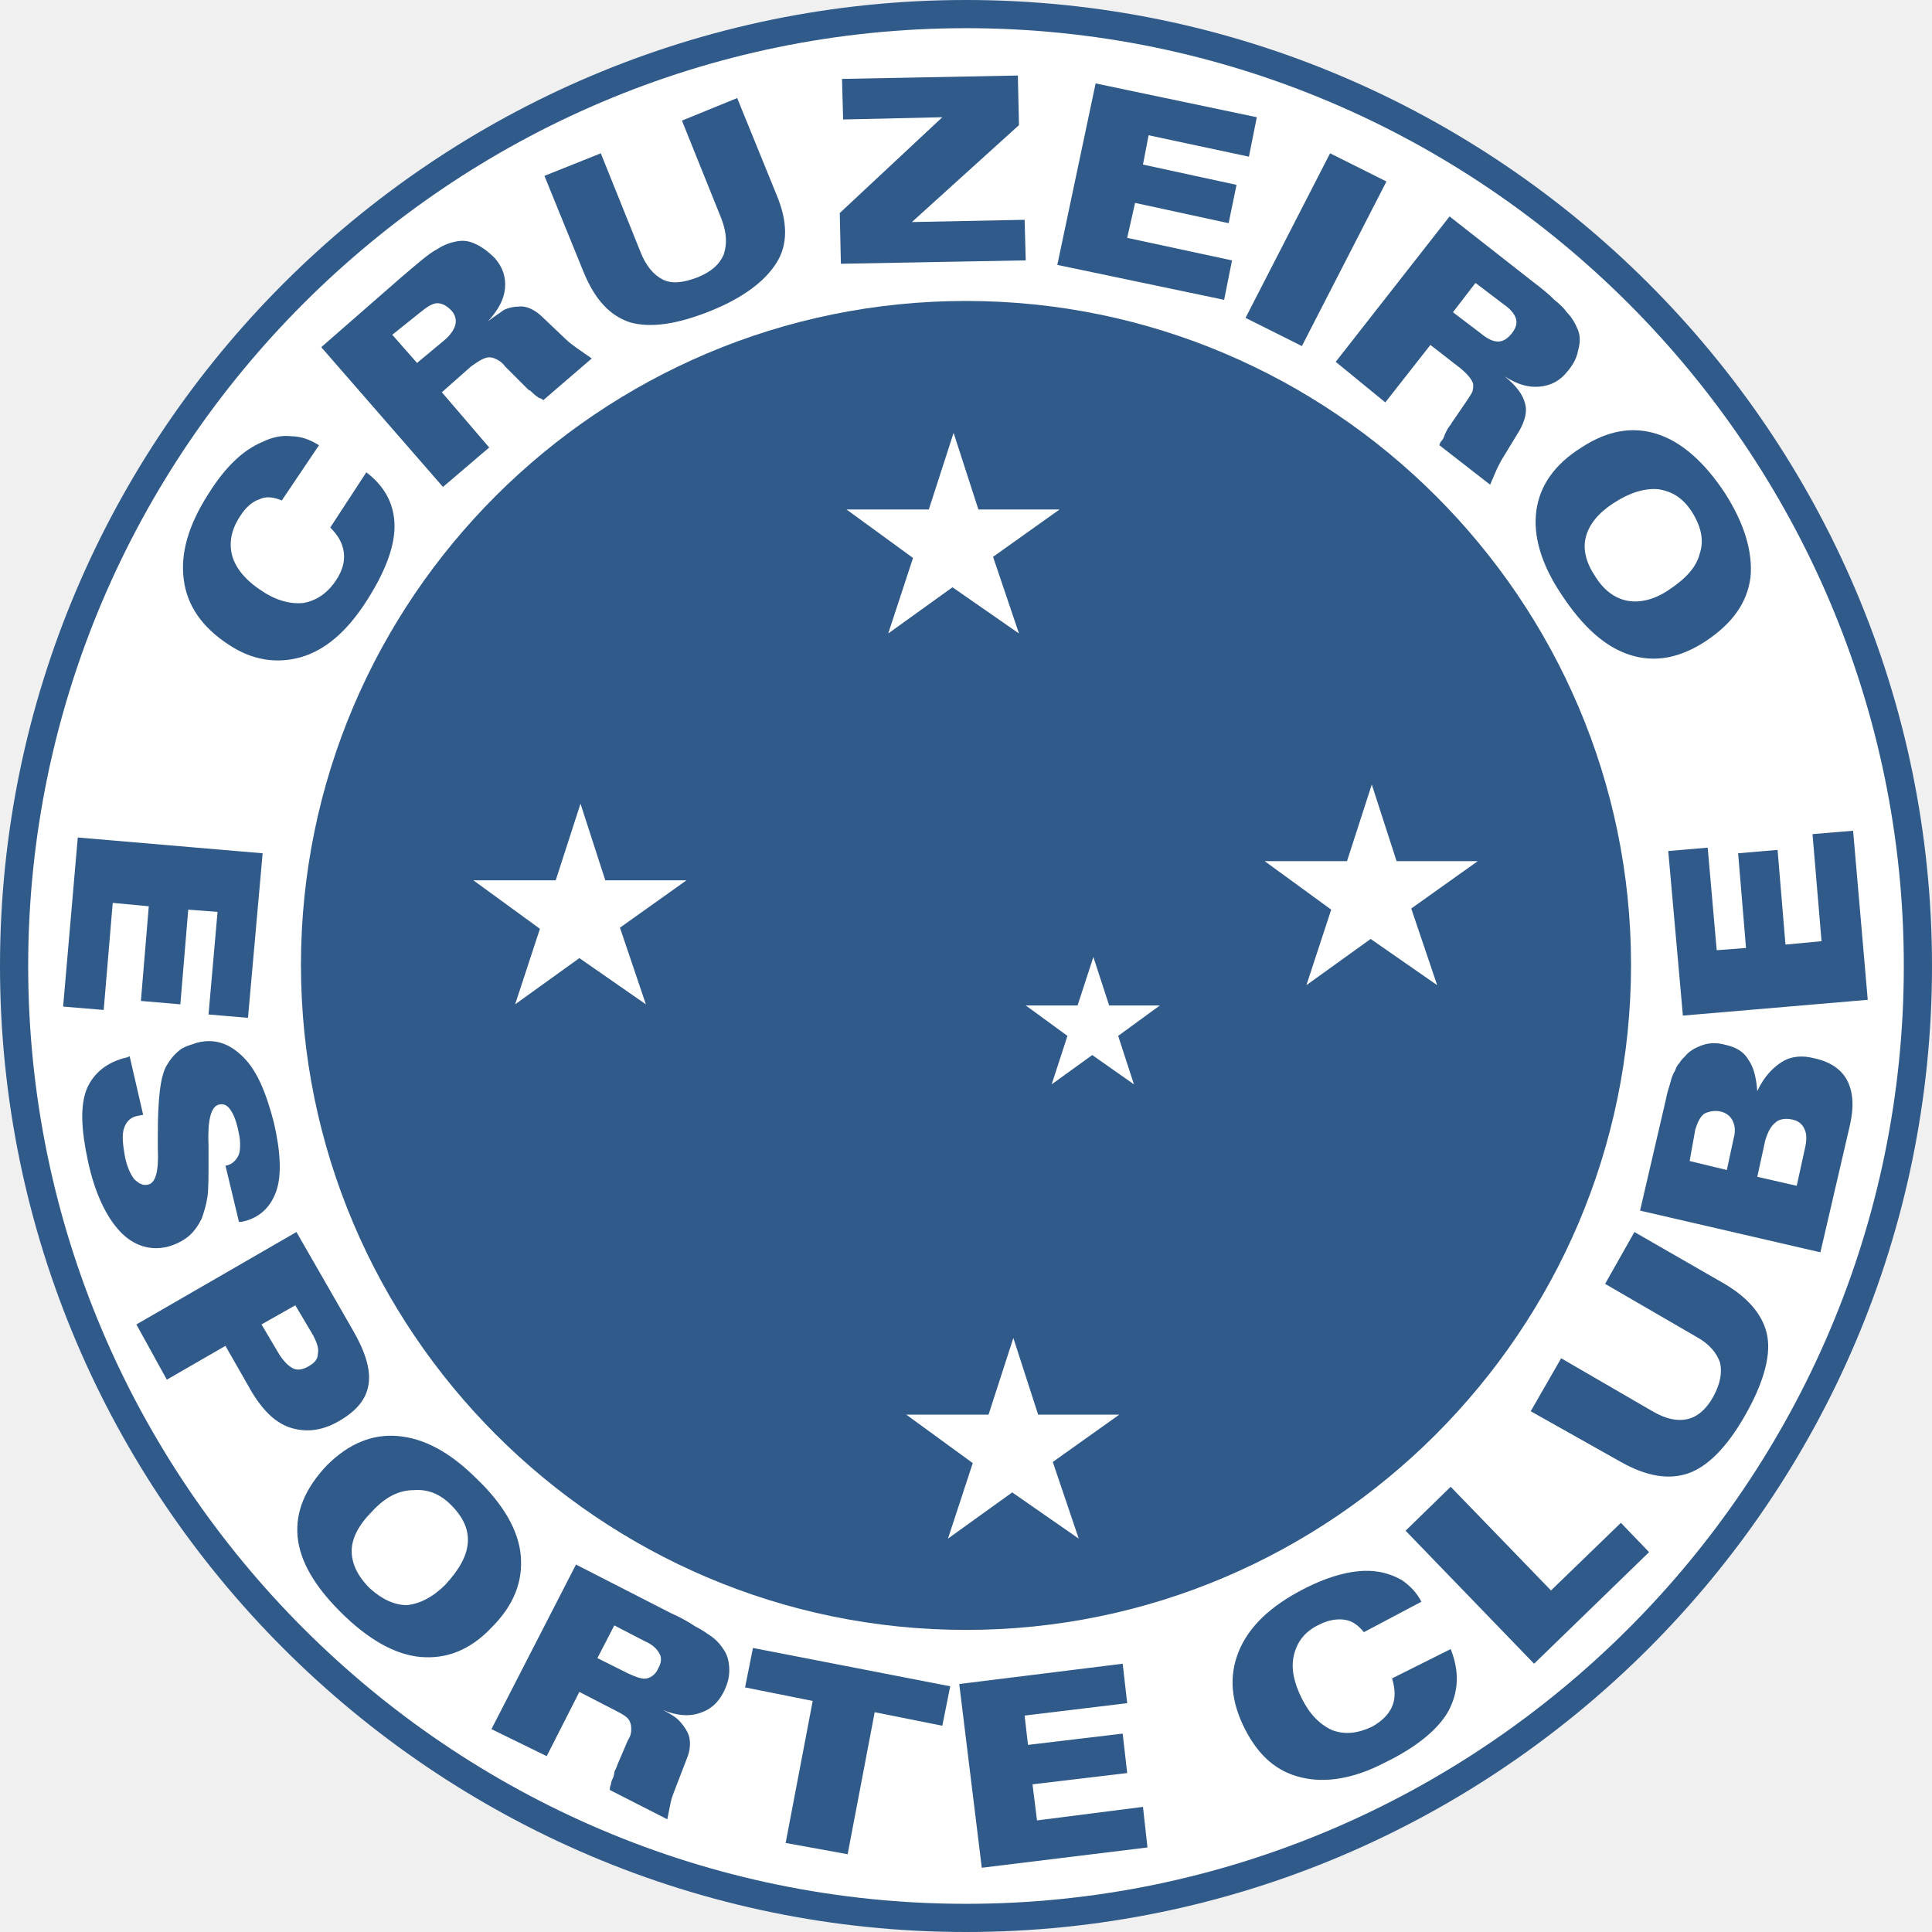
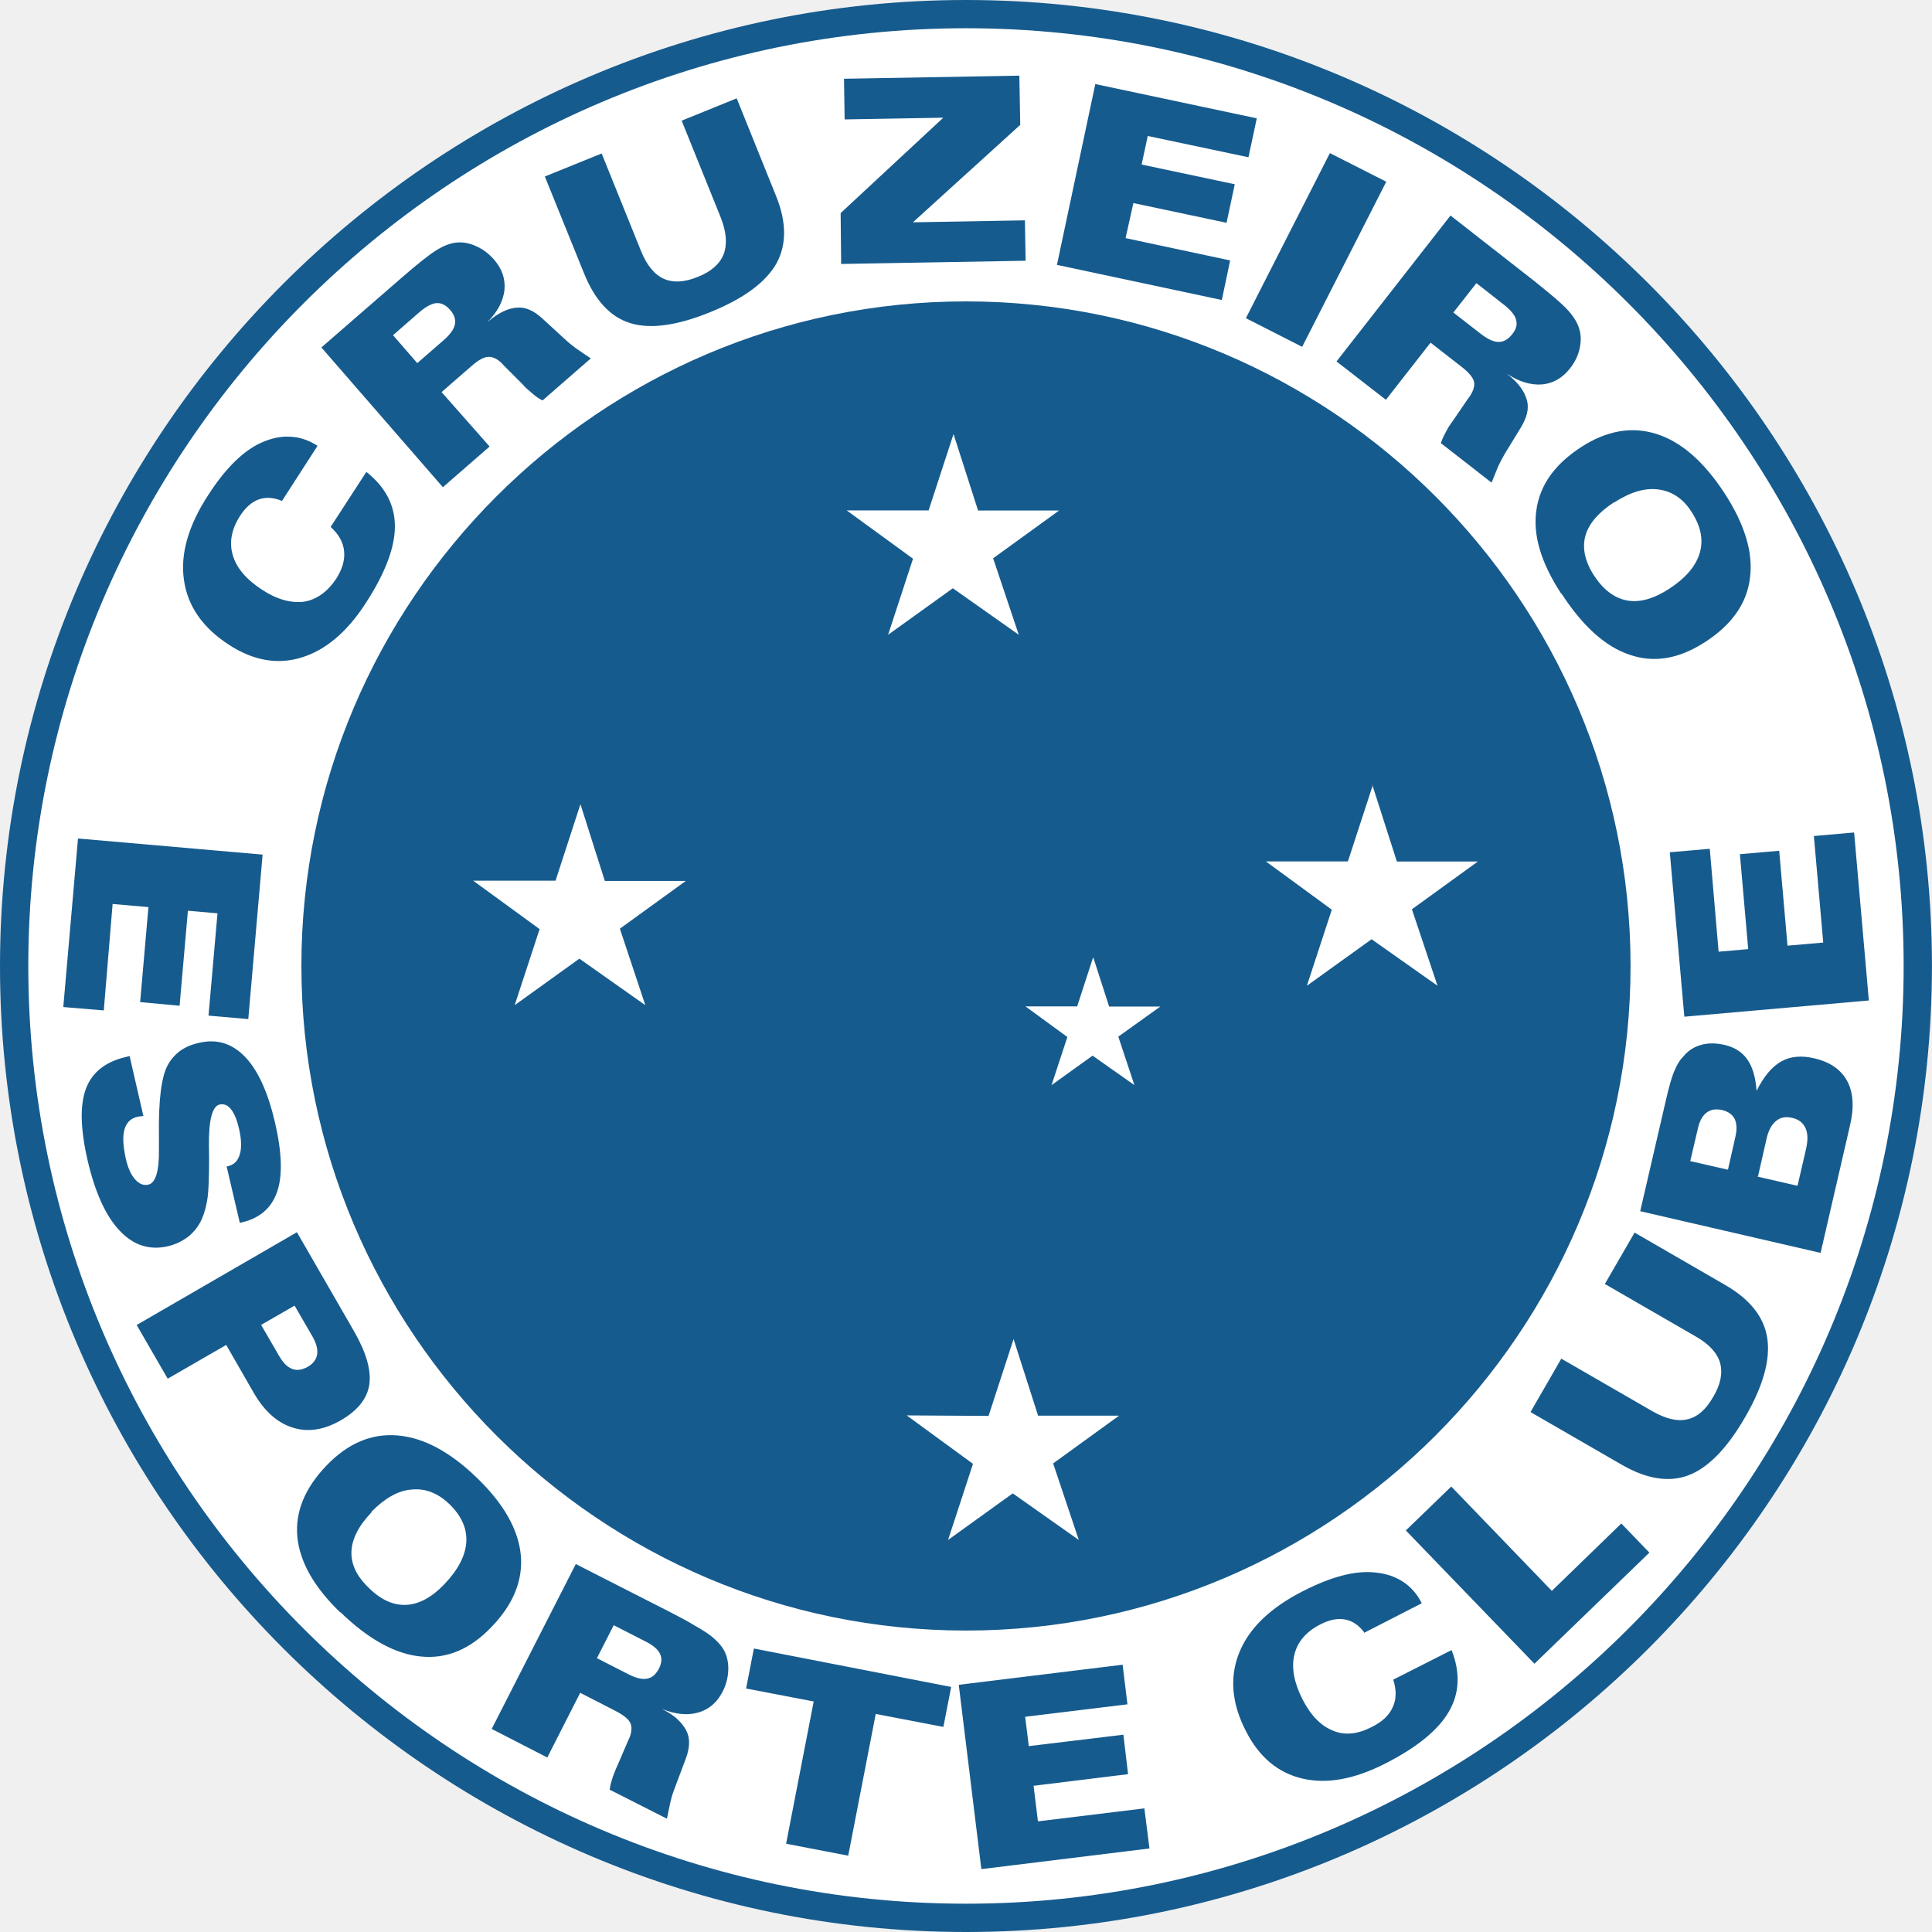
- <svg xmlns="http://www.w3.org/2000/svg" viewBox="-417.3 622.6 171.4 171.4">
-   <path fill="#305A8A" d="M-331.6 622.6c47.2 0 85.7 38.5 85.7 85.7s-38.5 85.7-85.7 85.7-85.7-38.5-85.7-85.7 38.5-85.7 85.7-85.7z" />
-   <path fill="#FFF" d="M-331.6 625.1c45.8 0 83.2 37.4 83.2 83.2s-37.4 83.2-83.2 83.2-83.2-37.4-83.2-83.2 37.4-83.2 83.2-83.2z" />
-   <path fill="#305A8A" d="M-331.6 649.3c32.5 0 59 26.5 59 58.9s-26.5 59-59 59-59-26.5-59-59 26.5-58.9 59-58.9z" />
-   <path fill="#305A8A" d="M-410.4 696.9l16.4 1.4-1.3 14.6-3.5-.3.8-9.1-2.6-.2-.7 8.4-3.5-.3.7-8.4-3.2-.3-.8 9.5-3.6-.3 1.3-15zm5.8 24.6l-.5.1c-.6.1-1 .5-1.2 1.1-.2.6-.1 1.5.1 2.6.2.9.5 1.5.8 1.9.4.4.8.6 1.2.5.7-.1 1-1.2.9-3.2v-1.1c0-3.2.2-5.3.8-6.3.3-.5.6-.9 1.1-1.3.2-.2.5-.3.7-.4l.9-.3c1.6-.4 2.9.1 4.1 1.3 1.2 1.2 2 3.1 2.7 5.8.6 2.6.7 4.7.2 6.1-.5 1.4-1.5 2.4-3.1 2.7h-.2l-1.2-5h.1c.5-.1.9-.5 1.1-1 .1-.3.1-.6.1-1s-.1-.8-.2-1.3c-.2-.8-.4-1.3-.7-1.7-.3-.4-.6-.5-1-.4-.7.2-1 1.4-.9 3.7v1c0 1.7 0 2.9-.1 3.5-.1.7-.3 1.3-.5 1.9-.3.6-.7 1.2-1.2 1.6-.5.4-1.1.7-1.8.9-1.6.4-3.1-.1-4.3-1.4-1.2-1.3-2.2-3.4-2.8-6.2-.6-2.8-.7-4.9-.1-6.4.6-1.4 1.8-2.4 3.6-2.8l.2-.1 1.2 5.2zm13.5 16.9l-3 1.7 1.6 2.7c.4.6.8 1 1.2 1.2.4.2.9.1 1.4-.2.5-.3.8-.6.8-1.1.1-.5-.1-1-.4-1.6l-1.6-2.7zm-14.1 1.7l14.2-8.2 5 8.7c1.1 1.9 1.6 3.5 1.4 4.8-.2 1.3-1 2.3-2.5 3.2-1.5.9-2.9 1.1-4.3.7-1.4-.4-2.5-1.5-3.5-3.1l-2.4-4.2-5.2 3-2.7-4.9zm20.9 16.6c-1.2 1.2-1.8 2.4-1.8 3.5s.5 2.2 1.6 3.3c1.1 1 2.2 1.5 3.3 1.5 1.1-.1 2.3-.7 3.4-1.8 1.2-1.3 1.9-2.5 2-3.7.1-1.2-.4-2.3-1.5-3.4-1-1-2.1-1.4-3.3-1.3-1.4 0-2.6.7-3.7 1.9zm-2.8 8.9c-2.3-2.3-3.6-4.5-3.8-6.7-.2-2.2.7-4.3 2.6-6.3 1.9-1.9 4-2.8 6.3-2.6 2.3.2 4.6 1.4 7 3.8 2.4 2.3 3.7 4.6 3.9 6.8.2 2.3-.6 4.4-2.6 6.4-1.9 2-4 2.8-6.3 2.6-2.2-.2-4.6-1.5-7.1-4zm24.3 1.2l-1.5 2.9 2.8 1.4c.7.3 1.2.5 1.6.4.4-.1.8-.4 1-.9.3-.5.3-1 .1-1.3-.2-.4-.6-.8-1.3-1.1l-2.7-1.4zm-10.9 9.2l7.5-14.6 8.4 4.3c.9.4 1.6.8 2.2 1.2.6.3 1 .6 1.3.8.6.4 1 .9 1.3 1.4.3.5.4 1.1.4 1.7 0 .7-.2 1.3-.5 1.9-.5 1-1.2 1.6-2.2 1.9-.9.3-2 .2-3.2-.3.6.3 1.1.6 1.4.9s.6.7.8 1.1c.3.6.3 1.5-.1 2.4l-1 2.6c-.1.3-.3.7-.4 1.2l-.3 1.5-5.1-2.6c0-.1 0-.3.1-.5 0-.2.1-.4.2-.6.1-.3.1-.4.1-.5.1-.2.2-.4.3-.7l.9-2.1c.2-.3.3-.6.3-.9 0-.3 0-.5-.1-.7-.1-.4-.6-.7-1.4-1.1l-3.1-1.6-2.9 5.7-4.9-2.4zm26.1 10.1l2.4-12.6-6-1.2.7-3.5 17.5 3.4-.7 3.5-6-1.2-2.4 12.6-5.5-1zm17.4 2.2l-2-16.3 14.5-1.8.4 3.5-9.1 1.1.3 2.6 8.4-1 .4 3.5-8.4 1 .4 3.2 9.4-1.2.4 3.6-14.7 1.8zm33.9-20.9c-.5-.6-1-1-1.7-1.1-.6-.1-1.4 0-2.2.4-1.3.6-2 1.5-2.3 2.7-.3 1.2 0 2.5.7 3.9s1.6 2.3 2.7 2.8c1.1.4 2.2.3 3.5-.3.9-.5 1.5-1.1 1.8-1.8.3-.7.3-1.5 0-2.5l5.2-2.6c.8 2 .7 3.8-.2 5.5-.9 1.6-2.8 3.2-5.7 4.6-2.7 1.4-5.2 1.8-7.3 1.3-2.2-.5-3.8-1.9-5-4.2-1.3-2.5-1.5-4.8-.6-7s2.8-4 5.7-5.5c2.5-1.3 4.7-1.8 6.4-1.6.9.1 1.7.4 2.4.8.7.5 1.3 1.1 1.7 1.9l-5.1 2.7zm22.8-9.7l2.5 2.6-10.2 9.9-11.4-11.8 4-3.9 8.9 9.2 6.2-6zm-8-9.9l2.7-4.7 8.1 4.7c1.2.7 2.2.9 3.1.7s1.7-.9 2.3-2c.6-1.1.8-2.1.6-3-.3-.9-1-1.7-2.1-2.3l-8.1-4.7 2.6-4.6 8 4.6c2.2 1.3 3.5 2.9 3.8 4.7s-.4 4.2-2 7-3.3 4.5-5 5.1-3.7.3-6-1l-8-4.5zm14.1-22.2l3.3.8.6-2.8c.2-.7.1-1.2-.1-1.6-.2-.4-.6-.7-1.1-.8-.5-.1-1 0-1.4.2-.4.3-.6.8-.8 1.4l-.5 2.8zm6 1.4l3.5.8.7-3.2c.2-.8.2-1.4 0-1.8-.2-.5-.6-.8-1.2-.9-.6-.1-1.1 0-1.4.3-.4.3-.7.9-.9 1.6l-.7 3.2zm5.6 6.7l-16-3.7 2.3-9.9c.1-.6.3-1.1.4-1.5.1-.4.2-.7.4-1 .1-.3.2-.5.4-.7.1-.2.3-.4.5-.6.4-.5 1-.8 1.6-1 .6-.2 1.3-.2 2 0 .9.2 1.6.6 2 1.3.5.7.7 1.6.8 2.8.6-1.3 1.4-2.1 2.2-2.6.8-.5 1.8-.6 2.9-.3 1.4.3 2.4 1 2.9 2s.6 2.3.2 4l-2.6 11.2zm4.2-22.4l-16.4 1.4-1.3-14.6 3.5-.3.8 9.1 2.6-.2-.7-8.4 3.5-.3.7 8.4 3.2-.3-.8-9.5 3.6-.3 1.3 15zM-392.3 667c-.7-.3-1.4-.4-2-.1-.6.2-1.2.7-1.7 1.5-.8 1.2-1 2.4-.7 3.5.3 1.1 1.2 2.2 2.6 3.1 1.3.9 2.6 1.2 3.7 1.1 1.1-.2 2.1-.8 2.9-2 .6-.9.8-1.7.7-2.5-.1-.8-.5-1.5-1.2-2.2l3.2-4.9c1.7 1.3 2.5 2.9 2.5 4.8s-.9 4.2-2.6 6.8c-1.7 2.6-3.6 4.2-5.7 4.8-2.1.6-4.3.3-6.4-1.1-2.3-1.5-3.7-3.4-4-5.8-.3-2.3.4-4.8 2.2-7.6 1.5-2.4 3.1-3.9 4.8-4.6.8-.4 1.7-.6 2.5-.5.9 0 1.7.3 2.5.8l-3.3 4.9zm9.8-14.7l2.2 2.5 2.4-2c.6-.5.9-1 1-1.4.1-.4 0-.9-.4-1.3s-.8-.6-1.2-.6c-.4 0-.9.3-1.5.8l-2.5 2zm4.5 13.5l-10.8-12.4 7.1-6.2c.7-.6 1.4-1.2 1.9-1.6.5-.4.9-.7 1.3-.9.6-.4 1.2-.6 1.8-.7.6-.1 1.1 0 1.7.3.6.3 1.1.7 1.6 1.2.7.8 1 1.7.9 2.7-.1 1-.6 1.9-1.5 2.9.5-.4 1-.7 1.4-1 .4-.2.9-.3 1.3-.3.7-.1 1.5.3 2.2 1l2 1.9c.3.3.6.5 1 .8l1.3.9-4.3 3.7c-.1-.1-.3-.2-.4-.2-.1-.1-.3-.2-.5-.4s-.3-.3-.4-.3l-.5-.5-1.6-1.6c-.2-.3-.5-.5-.7-.6-.2-.1-.4-.2-.7-.2-.4 0-.9.3-1.6.8l-2.6 2.3 4.2 4.9-4.1 3.5zm9-27.6l5-2 3.5 8.7c.5 1.3 1.2 2.1 2 2.5.8.4 1.8.3 3.1-.2 1.2-.5 1.9-1.1 2.3-2 .3-.9.3-1.9-.2-3.2l-3.5-8.7 4.9-2 3.5 8.6c1 2.4 1 4.4 0 6s-2.9 3.1-5.9 4.3c-3 1.2-5.3 1.5-7.1 1-1.8-.6-3.1-2-4.1-4.4l-3.5-8.6zm32.6 4.1l10-.2.1 3.6-16.4.3-.1-4.5 9.1-8.5-8.8.2-.1-3.6 15.6-.3.1 4.4-9.5 8.6zm12.9 3.8l3.4-16.1 14.3 3-.7 3.5-8.9-1.9-.5 2.6 8.3 1.8-.7 3.4-8.3-1.8-.7 3.1 9.3 2-.7 3.5-14.8-3.1zm16.7 4.7l7.5-14.6 5 2.5-7.5 14.6-5-2.5zm20.4-3.1l-2 2.6 2.5 1.9c.6.5 1.1.7 1.5.7.4 0 .8-.2 1.2-.7.4-.5.5-.9.4-1.3-.1-.4-.5-.9-1.1-1.3l-2.5-1.9zm-12.4 7l10.1-12.9 7.4 5.8c.8.6 1.4 1.1 1.9 1.6.5.4.9.8 1.1 1.1.5.5.8 1.1 1 1.6.2.5.2 1.1 0 1.8-.1.6-.4 1.2-.9 1.8-.7.9-1.5 1.3-2.5 1.4-1 .1-2-.2-3.1-.9.5.4.9.8 1.2 1.2.3.4.5.8.6 1.2.2.7 0 1.5-.5 2.4l-1.4 2.3c-.2.3-.4.7-.6 1.1l-.6 1.4-4.5-3.5c0-.1.1-.3.2-.4.1-.1.2-.3.3-.6l.2-.4c.1-.2.3-.4.4-.6l1.3-1.9c.2-.3.4-.6.5-.8.1-.2.1-.5.1-.7-.1-.4-.4-.8-1.1-1.4l-2.7-2.1-4 5.1-4.4-3.6zm24.7 12.5c-1.4.9-2.2 1.9-2.5 3-.3 1.1 0 2.3.8 3.5.8 1.3 1.8 2 2.9 2.2 1.1.2 2.4-.1 3.7-1 1.5-1 2.4-2 2.7-3.2.4-1.2.1-2.4-.7-3.7-.8-1.2-1.7-1.8-3-2-1.2-.1-2.5.3-3.9 1.2zm-4.7 8.1c-1.8-2.7-2.5-5.2-2.2-7.4.3-2.2 1.6-4.1 4-5.6 2.3-1.5 4.5-1.9 6.7-1.2s4.2 2.5 6 5.2c1.8 2.8 2.5 5.3 2.3 7.5-.3 2.3-1.6 4.1-4 5.7-2.3 1.5-4.5 1.9-6.7 1.2s-4.2-2.5-6.1-5.4z" />
-   <path fill="#FFF" d="M-327.4 741.3l2.2 6.8h7.2l-5.9 4.2 2.3 6.8-5.9-4.1-5.7 4.1 2.2-6.7-5.9-4.3h7.3l2.2-6.8zm31.8-49.1l2.2 6.8h7.2l-5.9 4.2 2.3 6.8-5.9-4.1-5.7 4.1 2.2-6.7-5.9-4.3h7.3l2.2-6.8zm-24.7 15.3l1.4 4.3h4.5l-3.7 2.7 1.4 4.3-3.7-2.6-3.6 2.6 1.4-4.3-3.7-2.7h4.6l1.4-4.3zm-12.4-46.5l2.2 6.8h7.2l-5.9 4.2 2.3 6.8-5.9-4.1-5.7 4.1 2.2-6.7-5.9-4.3h7.3l2.2-6.8zm-33.1 32.9l2.2 6.8h7.2l-5.9 4.2 2.3 6.8-5.9-4.1-5.7 4.1 2.2-6.7-5.9-4.3h7.3l2.2-6.8z" />
+ <svg xmlns="http://www.w3.org/2000/svg" width="372.1" height="372.11" viewBox="0 0 372.1 372.11">
+   <path fill="#165B8E" d="M186.05 0C288.52 0 372.1 83.58 372.1 186.05c0 102.47-83.58 186.06-186.05 186.06C83.58 372.1 0 288.6 0 186.1 0 83.58 83.58 0 186.05 0" />
+   <path fill="#FFF" d="M186.05 5.44c99.48 0 180.6 81.14 180.6 180.6 0 99.48-81.12 180.62-180.6 180.62-99.47 0-180.6-81.13-180.6-180.6 0-99.48 81.13-180.62 180.6-180.62" />
+   <path fill="#165B8E" d="M186.05 58.05c70.5 0 128 57.5 128 128s-57.5 128-128 128-128-57.5-128-128 57.5-128 128-128" />
+   <path fill="#165B8E" d="M15.06 161.5l35.52 3.1-2.76 31.68-7.66-.67 1.73-19.7-5.7-.5-1.6 18.3-7.6-.7 1.6-18.3-6.9-.6-1.7 20.5-7.8-.65 2.83-32.42zm12.63 53.42l-.1.02-1 .13c-1.4.3-2.2 1.1-2.6 2.42-.4 1.3-.3 3.1.2 5.5.4 1.84 1 3.22 1.8 4.13.8.9 1.62 1.26 2.6 1.04 1.4-.33 2.1-2.66 2.02-7v-2.34c-.1-6.9.46-11.44 1.72-13.72.57-1.05 1.37-1.96 2.4-2.73.5-.35 1.05-.65 1.63-.9.57-.24 1.23-.45 2-.62 3.4-.8 6.32.1 8.84 2.7 2.5 2.6 4.4 6.82 5.76 12.62 1.33 5.74 1.5 10.2.43 13.33-1.07 3.15-3.34 5.13-6.8 5.93l-.4.1-2.54-10.87.2-.03c1.2-.27 1.96-1.03 2.33-2.27.2-.62.27-1.34.24-2.17 0-.8-.15-1.77-.4-2.87-.4-1.67-.9-2.9-1.54-3.68-.62-.8-1.35-1.08-2.2-.9-1.4.34-2.1 3-2.04 7.97l.03 2.25c0 3.6-.08 6.2-.28 7.65-.2 1.5-.57 2.86-1.08 4.1-.6 1.36-1.47 2.5-2.6 3.43-1.17.9-2.5 1.55-4 1.9-3.55.8-6.65-.2-9.3-3.05-2.67-2.83-4.7-7.34-6.14-13.5-1.4-6.1-1.5-10.7-.3-13.85 1.2-3.16 3.8-5.2 7.85-6.1l.54-.15 2.63 11.45zm29.1 36.52l-6.5 3.74 3.4 5.86c.8 1.4 1.62 2.27 2.6 2.62.9.35 1.9.2 3-.42 1.04-.6 1.63-1.4 1.8-2.4.14-1-.18-2.17-.97-3.54l-3.4-5.86zm-30.4 3.72l30.8-17.83 10.93 18.95c2.4 4.16 3.4 7.6 3.02 10.34-.4 2.74-2.23 5.04-5.47 6.92-3.26 1.88-6.36 2.36-9.3 1.42-2.97-.93-5.47-3.17-7.5-6.7l-5.3-9.22-11.27 6.5-6-10.38zm45.2 36.08c-2.5 2.6-3.8 5.14-3.9 7.58-.1 2.45 1 4.8 3.4 7.06 2.3 2.27 4.7 3.35 7.2 3.22 2.4-.12 4.9-1.45 7.3-3.98 2.62-2.75 4.03-5.43 4.22-8.06.17-2.63-.9-5.1-3.3-7.4-2.2-2.1-4.6-3.03-7.23-2.77-2.63.2-5.2 1.7-7.76 4.3m-5.95 19.4c-5.1-4.9-7.85-9.8-8.3-14.6-.44-4.83 1.45-9.4 5.67-13.78 4.1-4.24 8.62-6.15 13.6-5.74 5 .4 10.1 3.12 15.3 8.15 5.15 4.96 7.96 9.9 8.46 14.8.47 4.9-1.4 9.56-5.63 13.93-4.1 4.3-8.62 6.2-13.6 5.7-4.9-.46-10.1-3.3-15.5-8.54m52.66 2.46l-3.26 6.4 6.03 3.08c1.45.75 2.65 1.04 3.58.87 1-.15 1.7-.8 2.3-1.87.57-1.1.65-2.07.25-2.9-.4-.85-1.3-1.65-2.8-2.4l-6.03-3.08zM94.7 333l16.2-31.76 18.2 9.27c1.9 1 3.48 1.8 4.74 2.6 1.26.7 2.2 1.3 2.83 1.78 1.26.94 2.2 1.94 2.8 3 .56 1.08.84 2.3.8 3.75-.05 1.43-.4 2.83-1.1 4.2-1.08 2.08-2.65 3.43-4.7 4-2.06.6-4.4.36-7-.7 1.26.64 2.3 1.3 3.06 2.04.77.72 1.34 1.48 1.72 2.28.68 1.4.62 3.2-.18 5.3l-2.1 5.6c-.3.76-.58 1.62-.82 2.6l-.7 3.33-11.04-5.6c.1-.32.1-.66.2-1 .1-.33.2-.8.4-1.4l.38-1c.18-.46.38-.93.6-1.4l1.95-4.55c.35-.7.57-1.33.64-1.88.08-.57.04-1.07-.13-1.5-.3-.8-1.3-1.6-3-2.48l-6.7-3.44-6.34 12.46-10.7-5.5zm56.72 22.04l5.3-27.33-13.02-2.5 1.5-7.7 38 7.4-1.5 7.7-13.03-2.5-5.3 27.3-11.95-2.3zM189 359.9l-4.34-35.4 31.56-3.87.93 7.63-19.7 2.4.7 5.65 18.22-2.2.9 7.6-18.2 2.24.84 6.85 20.5-2.5.98 7.72-32.3 3.97zm73.75-45.5c-1.05-1.4-2.28-2.22-3.7-2.48-1.4-.27-2.98.04-4.72.93-2.75 1.4-4.43 3.35-5.03 5.85-.6 2.5-.07 5.36 1.56 8.58 1.58 3.1 3.52 5.1 5.84 6.03 2.3 1 4.83.7 7.54-.7 1.97-1 3.3-2.2 4-3.8.72-1.5.75-3.3.1-5.3l11.24-5.7c1.7 4.33 1.55 8.3-.52 11.85-2.06 3.57-6.16 6.9-12.3 10.03-5.9 3-11.2 3.97-15.9 2.87-4.72-1.1-8.34-4.14-10.87-9.1-2.8-5.4-3.2-10.48-1.3-15.18 1.9-4.7 6-8.64 12.3-11.84 5.5-2.8 10.1-4 13.9-3.57 2 .2 3.73.75 5.2 1.7 1.6 1 2.83 2.4 3.75 4.22l-11.17 5.73zm49.53-20.96l5.4 5.6-22.14 21.4-24.77-25.67 8.75-8.46 19.37 20.1 13.3-12.9zm-17.47-21.52l5.9-10.24 17.6 10.16c2.6 1.47 4.8 1.98 6.7 1.52 2-.46 3.6-1.92 5-4.38 1.4-2.37 1.8-4.52 1.3-6.45-.56-1.93-2.1-3.62-4.62-5.07L309.1 247.3l5.73-9.9 17.46 10.1c4.8 2.77 7.5 6.2 8.1 10.3.6 4.1-.8 9.18-4.3 15.2-3.47 6-7.1 9.7-10.87 11.14-3.77 1.43-8.1.74-12.94-2.07L294.84 272zm30.7-48.3l7.3 1.67 1.4-6.2c.37-1.5.3-2.7-.1-3.56-.44-.88-1.26-1.46-2.47-1.74-1.16-.25-2.14-.1-2.94.5-.8.6-1.38 1.66-1.7 3.14l-1.43 6.12zm13 3l7.7 1.77 1.64-7.1c.38-1.7.36-3-.1-4-.44-1-1.3-1.7-2.55-1.98-1.25-.3-2.3-.1-3.14.6-.85.7-1.5 1.9-1.85 3.56l-1.6 7.05zm12.1 14.68l-34.7-8.02 4.98-21.52c.3-1.33.6-2.44.85-3.32.25-.87.5-1.62.77-2.22.26-.6.52-1.14.8-1.57.25-.44.6-.86 1-1.28.9-1.07 2.05-1.78 3.4-2.14 1.32-.36 2.8-.35 4.43.02 1.95.45 3.4 1.38 4.4 2.8 1 1.42 1.6 3.44 1.78 6.05 1.4-2.78 2.96-4.66 4.74-5.65 1.74-1 3.9-1.2 6.35-.62 3.04.7 5.16 2.16 6.35 4.36 1.2 2.2 1.38 5.1.55 8.6l-5.63 24.4zm9.3-48.6l-35.5 3.12-2.8-31.67 7.7-.67 1.7 19.82 5.7-.5-1.6-18.28 7.57-.66 1.6 18.28 6.88-.6-1.8-20.52 7.75-.68 2.84 32.42zM54.3 96.48c-1.6-.68-3.08-.77-4.43-.3-1.36.48-2.56 1.53-3.63 3.17-1.66 2.6-2.14 5.12-1.4 7.6.73 2.46 2.6 4.67 5.64 6.64 2.9 1.9 5.6 2.6 8.06 2.3 2.46-.4 4.52-1.9 6.2-4.4 1.2-1.9 1.7-3.6 1.54-5.3-.16-1.7-1.03-3.3-2.6-4.7l6.88-10.6c3.67 2.9 5.5 6.4 5.5 10.5s-1.9 9.05-5.63 14.8c-3.6 5.56-7.74 9.04-12.36 10.45-4.62 1.42-9.27.6-13.94-2.43-5.1-3.3-8-7.48-8.7-12.5-.73-5 .84-10.5 4.7-16.4 3.35-5.2 6.8-8.55 10.3-10.1 1.83-.8 3.63-1.2 5.37-1.1 1.88.06 3.66.66 5.36 1.76L54.3 96.5zm21.4-31.92l4.67 5.38 5.1-4.44c1.24-1.08 1.95-2.08 2.14-3 .2-.94-.1-1.86-.9-2.8-.8-.93-1.7-1.37-2.6-1.32-.9.05-2 .62-3.3 1.72l-5.1 4.45zm9.62 29.3L61.9 66.92 77.35 53.5c1.6-1.4 2.97-2.54 4.1-3.43 1.15-.9 2.05-1.56 2.74-1.96 1.3-.8 2.6-1.3 3.8-1.4 1.2-.1 2.4.1 3.7.7 1.3.57 2.46 1.43 3.47 2.6 1.54 1.76 2.2 3.72 2 5.84-.24 2.13-1.3 4.2-3.3 6.2 1.08-.92 2.1-1.6 3.05-2.06.94-.46 1.87-.7 2.74-.74 1.57-.14 3.2.6 4.84 2.12l4.4 4.04c.58.55 1.3 1.12 2.1 1.72l2.8 1.9-9.3 8.1c-.3-.15-.6-.33-.87-.5-.3-.2-.68-.5-1.15-.9l-.8-.7c-.4-.3-.73-.7-1.1-1.1l-3.5-3.5c-.5-.6-1-1-1.5-1.3-.46-.25-.94-.4-1.42-.4-.86-.02-2 .58-3.4 1.83l-5.7 4.96L94.3 86l-9 7.84zM104.92 34l10.96-4.44 7.6 18.83c1.1 2.7 2.57 4.5 4.36 5.3 1.8.8 4.02.7 6.65-.4 2.5-1 4.2-2.5 4.9-4.37.7-1.87.52-4.16-.5-6.85l-7.6-18.83 10.6-4.3 7.54 18.7c2.1 5.13 2.1 9.5.1 13.13-2.05 3.6-6.3 6.75-12.75 9.36-6.4 2.6-11.57 3.3-15.4 2.1-3.86-1.2-6.8-4.4-8.9-9.6L104.94 34zm70.78 8.82l21.7-.38.14 7.78-35.53.62-.1-9.8 19.77-18.37-19 .33-.12-7.83 33.77-.6.17 9.48-20.67 18.77zm27.86 8.25l7.4-34.88 31.1 6.6-1.6 7.5-19.4-4.1-1.18 5.5 17.94 3.8-1.58 7.42-17.95-3.8-1.5 6.75 20.14 4.3-1.6 7.62L203.5 51zm36.4 10.22l16.18-31.8L267 35l-16.2 31.8-10.8-5.5zm44.36-6.7l-4.4 5.6 5.34 4.15c1.3 1 2.4 1.5 3.35 1.52 1 0 1.8-.46 2.6-1.43.8-.96 1.06-1.9.8-2.8-.2-.9-1-1.86-2.3-2.9l-5.3-4.16zm-26.9 15.02l21.95-28.1 16.12 12.6c1.6 1.3 3 2.43 4.1 3.37 1.1.95 1.9 1.7 2.42 2.3 1.05 1.16 1.77 2.3 2.14 3.5.37 1.15.4 2.43.1 3.82-.3 1.4-.94 2.7-1.9 3.9-1.44 1.83-3.23 2.85-5.35 3.04-2.14.17-4.4-.5-6.75-2.04 1.12.87 2 1.74 2.62 2.6s1.02 1.7 1.24 2.56c.4 1.5 0 3.2-1.16 5.14l-3.1 5.06c-.4.7-.84 1.5-1.27 2.4l-1.3 3.2-9.77-7.62c.1-.3.23-.6.36-.92.13-.32.36-.75.65-1.3l.5-.9c.3-.45.58-.87.9-1.3l2.8-4.1c.5-.6.8-1.2 1-1.7.2-.54.28-1.03.2-1.5-.14-.83-.95-1.83-2.45-3L275.53 66l-8.6 11-9.43-7.32zm53.44 27.13c-3.04 2-4.88 4.15-5.52 6.5-.63 2.37-.07 4.92 1.7 7.65 1.8 2.73 3.9 4.3 6.32 4.76 2.43.45 5.1-.3 8.06-2.2 3.2-2.07 5.18-4.37 5.94-6.9.76-2.52.25-5.17-1.55-7.94-1.6-2.56-3.8-4-6.4-4.34-2.6-.34-5.4.5-8.5 2.5m-10.2 17.6c-3.9-5.95-5.5-11.3-4.8-16.1.66-4.8 3.5-8.83 8.6-12.14 4.9-3.2 9.8-4.06 14.56-2.54 4.78 1.53 9.1 5.32 13.08 11.4 3.9 6 5.55 11.45 4.9 16.34-.6 4.9-3.5 9-8.6 12.3-5 3.26-9.8 4.1-14.5 2.5-4.72-1.54-9.1-5.5-13.2-11.8" />
+   <path fill="#FFF" d="M195.2 257.86l4.74 14.8h15.6l-12.7 9.2 4.94 14.74-12.72-8.97-12.46 8.97 4.8-14.66-12.77-9.33 15.77.1 4.8-14.75zm69.1-106.73l4.74 14.8h15.6l-12.7 9.2 4.93 14.73-12.7-8.96-12.46 8.96 4.8-14.65-12.7-9.3h15.8l4.8-14.7zm-53.7 33.37l3.02 9.36h9.87l-8.1 5.8 3.1 9.34-8.06-5.68-7.9 5.68 3.05-9.27-8.08-5.9h9.97l3.03-9.33zM183.63 83.53l4.75 14.8h15.6l-12.7 9.2 4.94 14.73-12.7-8.96-12.47 8.96 4.8-14.65-12.77-9.3h15.77l4.8-14.7zm-71.84 71.34l4.7 14.8h15.6l-12.7 9.2 4.9 14.73-12.7-8.96-12.46 8.96 4.8-14.65-12.8-9.33H107l4.8-14.75z" />
</svg>
